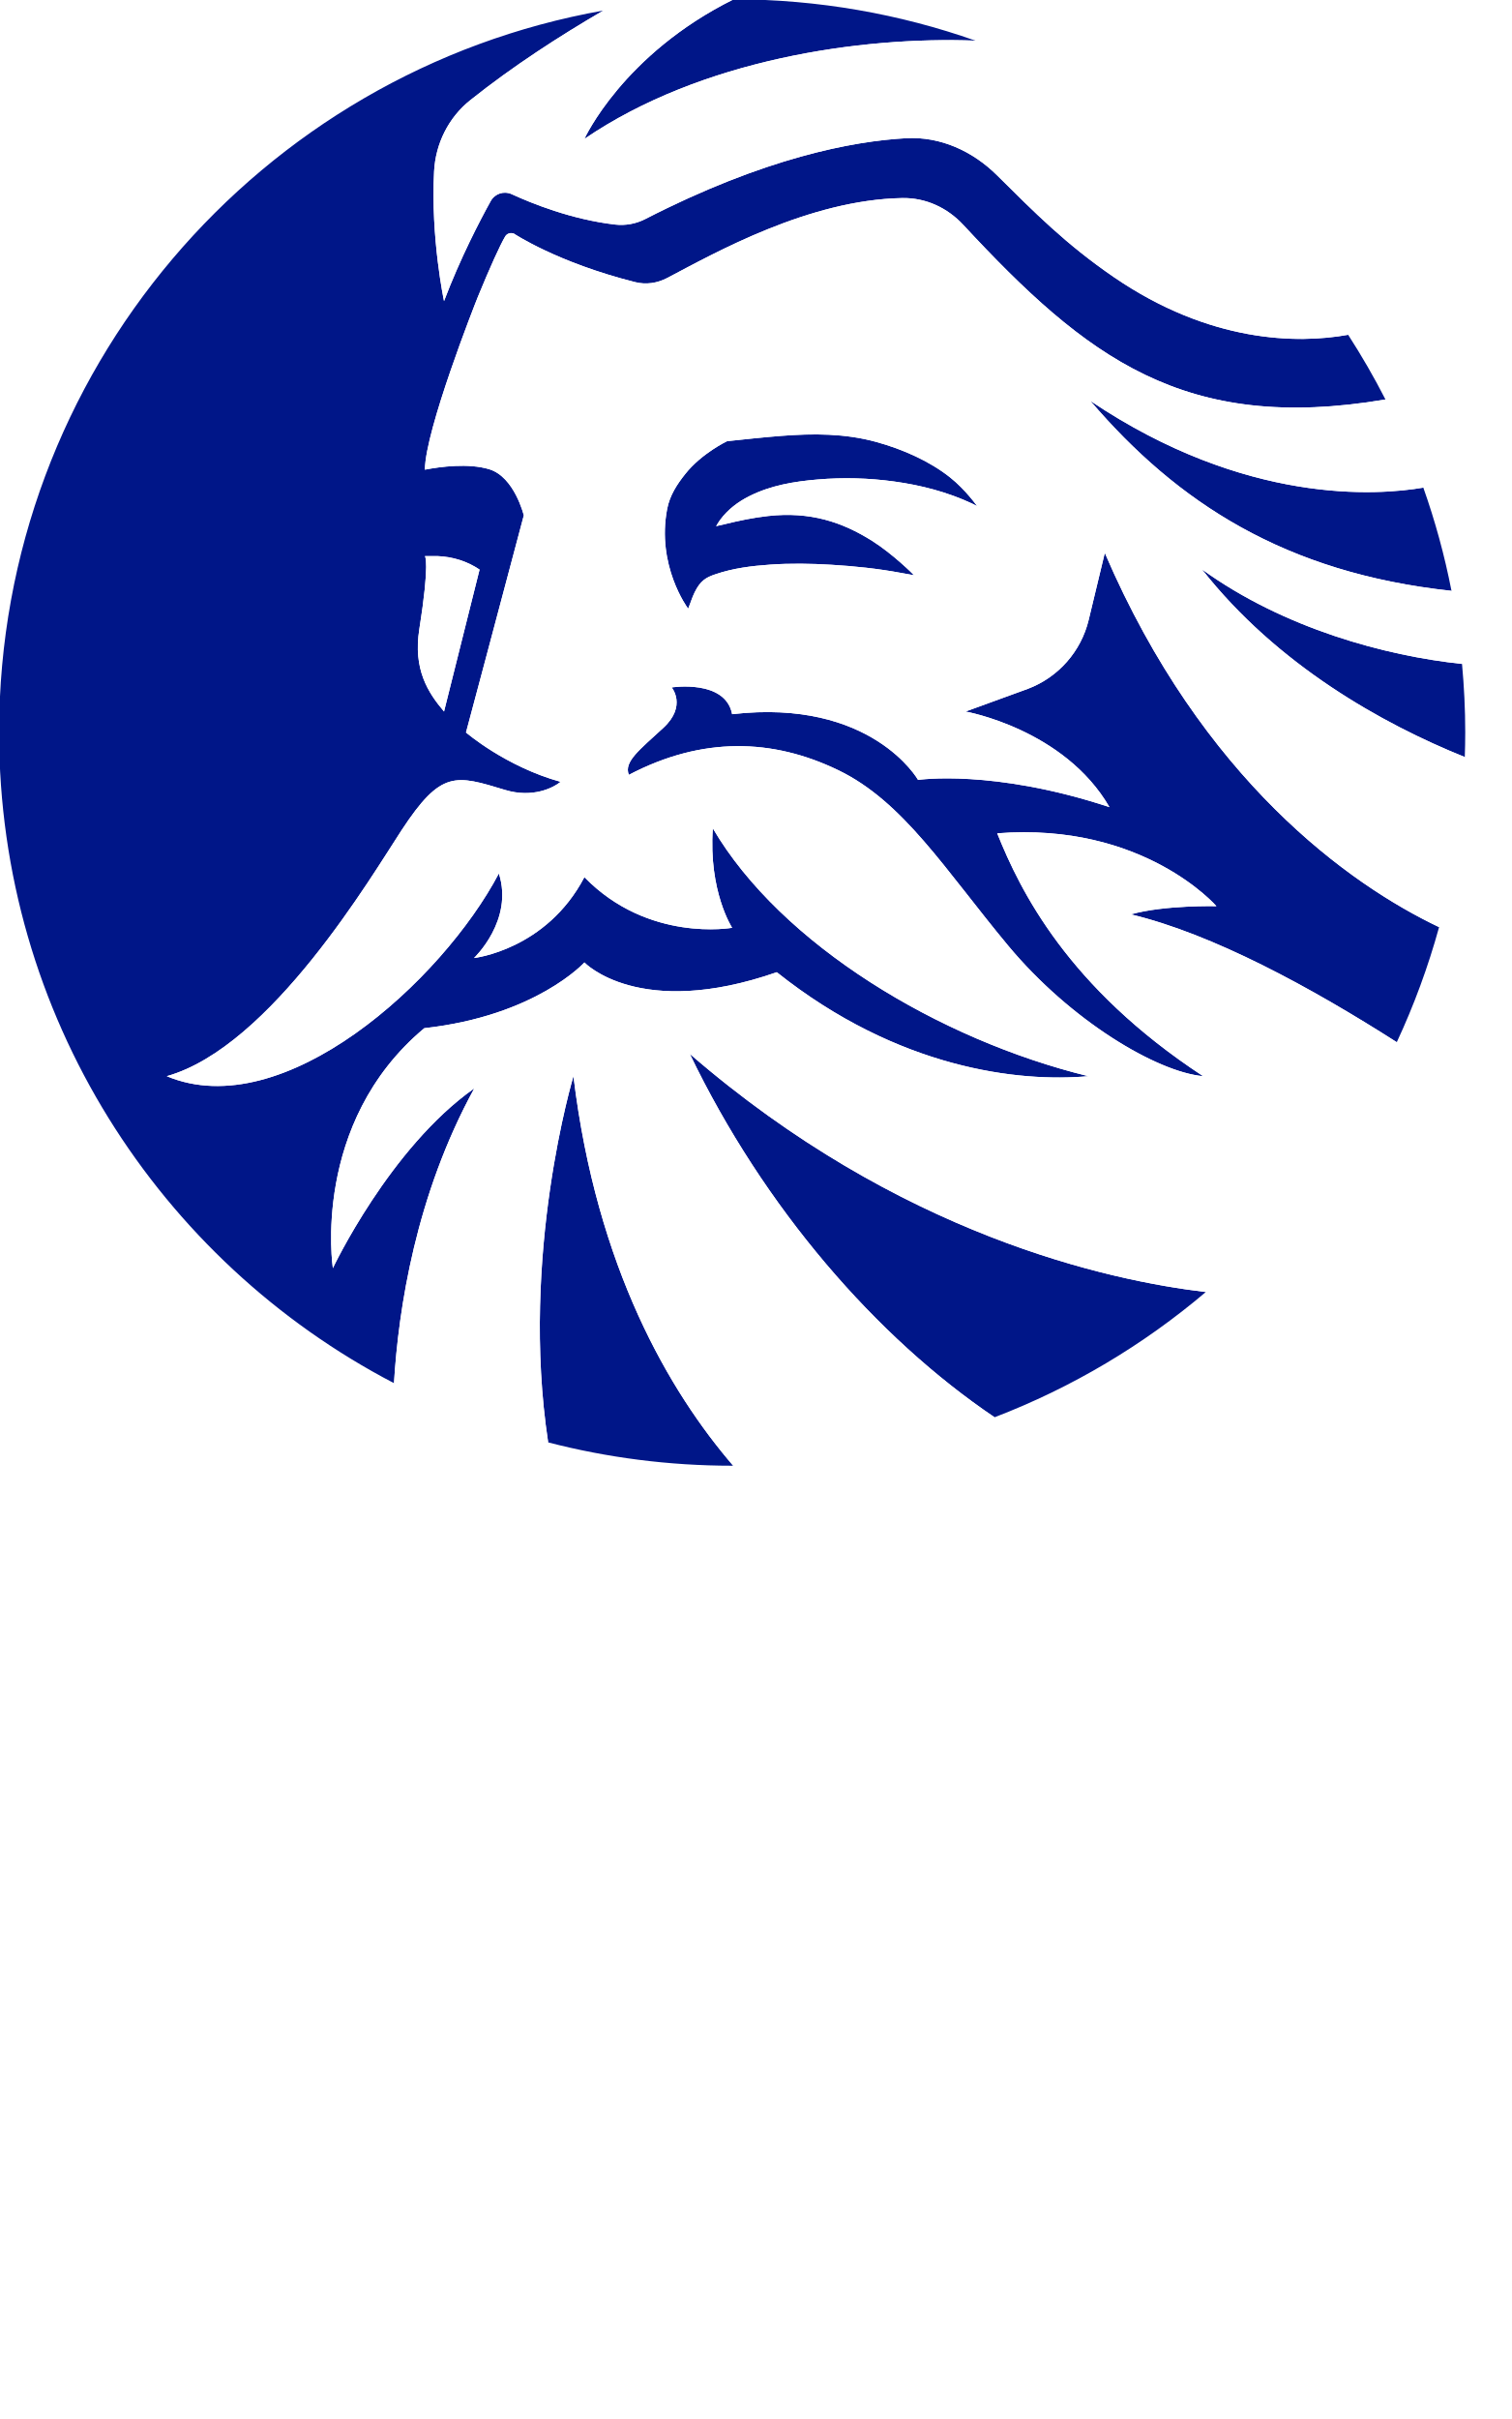
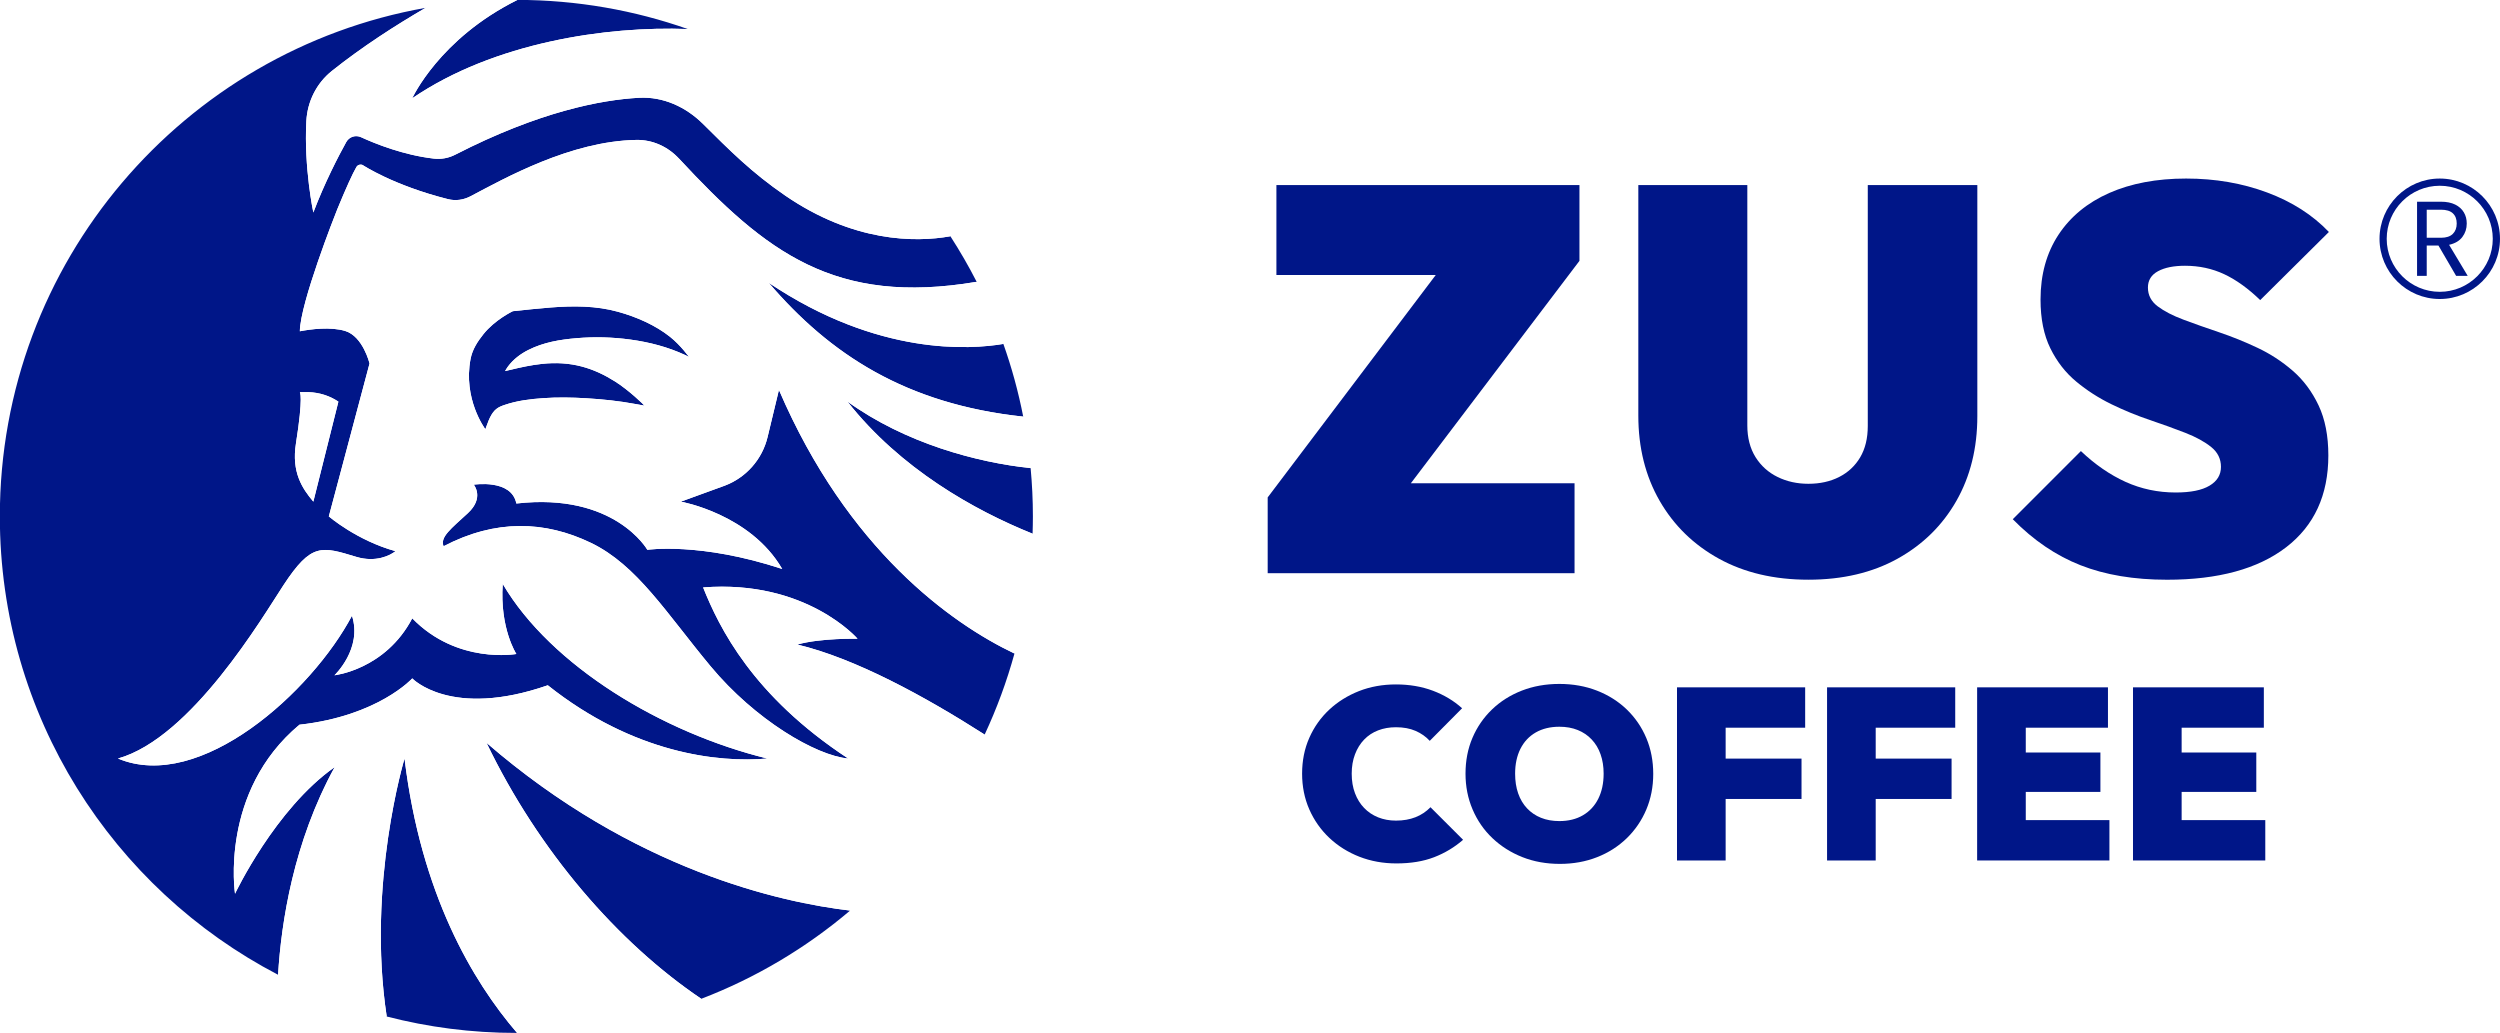
- <svg xmlns="http://www.w3.org/2000/svg" width="298.61pt" height="477.92pt" viewBox="148.335 148.815 298.605 477.920" version="1.2">
+ <svg xmlns="http://www.w3.org/2000/svg" width="701.15pt" height="289.70pt" viewBox="148.200 148.700 701.153 289.700" version="1.2">
  <g id="surface1">
-     <path style=" stroke:none;fill-rule:nonzero;fill:rgb(100%,100%,100%);fill-opacity:1;" d="M 178.996 497.32 L 213.816 497.32 L 177.09 545.918 L 177.09 562.477 L 244.152 562.477 L 244.152 542.82 L 208.383 542.82 L 245.223 494.223 L 245.223 477.664 L 178.996 477.664 Z M 178.996 497.32 " />
-     <path style=" stroke:none;fill-rule:nonzero;fill:rgb(100%,100%,100%);fill-opacity:1;" d="M 308.234 530.312 C 308.234 533.012 307.676 535.293 306.57 537.168 C 305.457 539.031 303.93 540.461 301.98 541.453 C 300.031 542.445 297.789 542.941 295.25 542.941 C 292.789 542.941 290.547 542.445 288.523 541.453 C 286.496 540.461 284.887 539.008 283.695 537.105 C 282.512 535.195 281.91 532.895 281.91 530.195 L 281.91 477.664 L 258.09 477.664 L 258.09 528.051 C 258.09 535.039 259.637 541.238 262.73 546.633 C 265.836 552.035 270.16 556.258 275.719 559.32 C 281.273 562.371 287.789 563.902 295.25 563.902 C 302.715 563.902 309.211 562.371 314.727 559.32 C 320.246 556.258 324.531 552.055 327.59 546.691 C 330.645 541.332 332.176 535.156 332.176 528.168 L 332.176 477.664 L 308.234 477.664 Z M 308.234 530.312 " />
-     <path style=" stroke:none;fill-rule:nonzero;fill:rgb(100%,100%,100%);fill-opacity:1;" d="M 371.664 496.484 C 373.129 495.691 375.098 495.293 377.559 495.293 C 380.656 495.293 383.512 495.91 386.137 497.141 C 388.75 498.371 391.375 500.258 393.996 502.797 L 409.004 487.91 C 405.43 484.172 400.926 481.293 395.484 479.273 C 390.043 477.246 384.148 476.234 377.801 476.234 C 371.363 476.234 365.762 477.293 361 479.391 C 356.234 481.496 352.543 484.535 349.918 488.504 C 347.305 492.477 345.988 497.203 345.988 502.676 C 345.988 506.891 346.707 510.441 348.137 513.34 C 349.562 516.242 351.449 518.664 353.789 520.605 C 356.133 522.555 358.695 524.195 361.473 525.551 C 364.258 526.902 367.055 528.051 369.875 529 C 372.691 529.953 375.273 530.891 377.617 531.801 C 379.961 532.715 381.848 533.75 383.273 534.898 C 384.711 536.051 385.418 537.504 385.418 539.246 C 385.418 540.996 384.586 542.367 382.918 543.355 C 381.25 544.352 378.789 544.844 375.535 544.844 C 371.641 544.844 367.988 544.07 364.574 542.527 C 361.156 540.973 357.902 538.73 354.809 535.793 L 339.922 550.684 C 344.441 555.289 349.387 558.648 354.746 560.746 C 360.105 562.852 366.402 563.91 373.629 563.91 C 384.828 563.91 393.5 561.543 399.656 556.816 C 405.809 552.094 408.887 545.406 408.887 536.746 C 408.887 532.461 408.172 528.809 406.742 525.789 C 405.312 522.77 403.426 520.25 401.086 518.223 C 398.742 516.195 396.18 514.531 393.402 513.223 C 390.621 511.906 387.82 510.777 385 509.824 C 382.184 508.875 379.598 507.961 377.258 507.086 C 374.914 506.211 373.027 505.238 371.602 504.168 C 370.176 503.094 369.457 501.723 369.457 500.059 C 369.457 498.473 370.188 497.281 371.664 496.484 " />
-     <path style=" stroke:none;fill-rule:nonzero;fill:rgb(100%,100%,100%);fill-opacity:1;" d="M 209.402 615.805 C 208.141 616.301 206.719 616.551 205.125 616.551 C 203.703 616.551 202.402 616.309 201.215 615.832 C 200.027 615.352 199.012 614.668 198.164 613.781 C 197.312 612.898 196.645 611.828 196.172 610.57 C 195.691 609.312 195.453 607.887 195.453 606.293 C 195.453 604.734 195.691 603.324 196.172 602.066 C 196.645 600.809 197.312 599.734 198.164 598.848 C 199.012 597.965 200.027 597.289 201.215 596.832 C 202.402 596.371 203.703 596.145 205.125 596.145 C 206.75 596.145 208.18 596.406 209.402 596.938 C 210.625 597.469 211.66 598.195 212.508 599.117 L 219.578 591.996 C 217.77 590.363 215.641 589.09 213.203 588.168 C 210.758 587.25 208.062 586.789 205.125 586.789 C 202.219 586.789 199.523 587.273 197.043 588.246 C 194.566 589.223 192.395 590.582 190.535 592.312 C 188.676 594.051 187.223 596.105 186.176 598.48 C 185.129 600.855 184.613 603.453 184.613 606.293 C 184.613 609.09 185.129 611.684 186.176 614.078 C 187.223 616.465 188.684 618.547 190.559 620.32 C 192.441 622.09 194.629 623.465 197.125 624.441 C 199.621 625.414 202.324 625.906 205.23 625.906 C 208.383 625.906 211.125 625.449 213.465 624.547 C 215.805 623.645 217.914 622.375 219.793 620.746 L 212.668 613.625 C 211.746 614.578 210.66 615.309 209.402 615.805 " />
-     <path style=" stroke:none;fill-rule:nonzero;fill:rgb(100%,100%,100%);fill-opacity:1;" d="M 249.34 611.766 C 248.559 613.324 247.445 614.527 245.992 615.379 C 244.539 616.23 242.816 616.652 240.836 616.652 C 239.344 616.652 238.008 616.414 236.82 615.934 C 235.637 615.461 234.617 614.766 233.766 613.863 C 232.918 612.961 232.273 611.871 231.828 610.594 C 231.383 609.32 231.164 607.883 231.164 606.289 C 231.164 604.203 231.555 602.387 232.332 600.844 C 233.113 599.301 234.227 598.117 235.68 597.281 C 237.133 596.453 238.855 596.035 240.836 596.035 C 242.324 596.035 243.66 596.273 244.852 596.754 C 246.031 597.23 247.055 597.922 247.902 598.824 C 248.754 599.727 249.398 600.805 249.84 602.066 C 250.285 603.324 250.508 604.73 250.508 606.289 C 250.508 608.383 250.117 610.207 249.34 611.766 M 255.559 592.258 C 253.715 590.488 251.543 589.117 249.047 588.145 C 246.547 587.172 243.809 586.68 240.836 586.68 C 237.855 586.68 235.121 587.172 232.621 588.145 C 230.129 589.117 227.957 590.488 226.113 592.258 C 224.27 594.035 222.844 596.105 221.836 598.477 C 220.824 600.852 220.324 603.457 220.324 606.289 C 220.324 609.09 220.836 611.691 221.867 614.102 C 222.891 616.512 224.332 618.602 226.191 620.371 C 228.059 622.145 230.234 623.531 232.73 624.52 C 235.227 625.512 237.965 626.008 240.941 626.008 C 243.883 626.008 246.594 625.516 249.07 624.543 C 251.555 623.574 253.715 622.188 255.559 620.402 C 257.395 618.613 258.828 616.52 259.836 614.129 C 260.844 611.734 261.348 609.141 261.348 606.348 C 261.348 603.508 260.844 600.895 259.836 598.508 C 258.828 596.113 257.395 594.035 255.559 592.258 " />
-     <path style=" stroke:none;fill-rule:nonzero;fill:rgb(100%,100%,100%);fill-opacity:1;" d="M 266.543 587.426 L 266.543 625.266 L 277.172 625.266 L 277.172 611.82 L 293.754 611.82 L 293.754 603 L 277.172 603 L 277.172 596.246 L 294.551 596.246 L 294.551 587.426 Z M 266.543 587.426 " />
-     <path style=" stroke:none;fill-rule:nonzero;fill:rgb(100%,100%,100%);fill-opacity:1;" d="M 299.336 587.426 L 299.336 625.266 L 309.965 625.266 L 309.965 611.82 L 326.547 611.82 L 326.547 603 L 309.965 603 L 309.965 596.246 L 327.344 596.246 L 327.344 587.426 Z M 299.336 587.426 " />
-     <path style=" stroke:none;fill-rule:nonzero;fill:rgb(100%,100%,100%);fill-opacity:1;" d="M 342.762 610.277 L 359.074 610.277 L 359.074 601.668 L 342.762 601.668 L 342.762 596.246 L 360.723 596.246 L 360.723 587.426 L 332.133 587.426 L 332.133 625.262 L 361.043 625.262 L 361.043 616.441 L 342.762 616.441 Z M 342.762 610.277 " />
-     <path style=" stroke:none;fill-rule:nonzero;fill:rgb(100%,100%,100%);fill-opacity:1;" d="M 376.824 616.441 L 376.824 610.277 L 393.141 610.277 L 393.141 601.668 L 376.824 601.668 L 376.824 596.246 L 394.789 596.246 L 394.789 587.426 L 366.195 587.426 L 366.195 625.262 L 395.105 625.262 L 395.105 616.441 Z M 376.824 616.441 " />
-     <path style=" stroke:none;fill-rule:nonzero;fill:rgb(100%,100%,100%);fill-opacity:1;" d="M 433.234 477.809 C 426.844 477.809 421.641 483.008 421.641 489.402 C 421.641 495.789 426.844 500.988 433.234 500.988 C 439.621 500.988 444.82 495.789 444.82 489.402 C 444.82 483.008 439.621 477.809 433.234 477.809 M 433.234 502.559 C 425.973 502.559 420.07 496.656 420.07 489.402 C 420.07 482.141 425.973 476.234 433.234 476.234 C 440.488 476.234 446.398 482.141 446.398 489.402 C 446.398 496.656 440.488 502.559 433.234 502.559 " />
-     <path style=" stroke:none;fill-rule:nonzero;fill:rgb(100%,100%,100%);fill-opacity:1;" d="M 430.387 489.176 L 433.508 489.176 C 434.652 489.176 435.512 488.895 436.086 488.332 C 436.656 487.762 436.941 487.004 436.941 486.066 C 436.941 485.102 436.664 484.359 436.094 483.832 C 435.527 483.305 434.664 483.043 433.508 483.043 L 430.387 483.043 Z M 436.809 497.5 L 432.949 490.875 L 430.387 490.875 L 430.387 497.5 L 428.273 497.5 L 428.273 481.297 L 433.508 481.297 C 434.727 481.297 435.762 481.504 436.609 481.922 C 437.453 482.344 438.082 482.906 438.5 483.625 C 438.926 484.332 439.133 485.152 439.133 486.066 C 439.133 487.18 438.809 488.164 438.168 489.016 C 437.52 489.867 436.559 490.43 435.273 490.715 L 439.34 497.5 Z M 436.809 497.5 " />
    <path style=" stroke:none;fill-rule:nonzero;fill:rgb(0%,8.6%,53.299%);fill-opacity:1;" d="M 363.809 228.023 C 380.996 248.094 402.25 262.008 435.172 265.551 C 433.809 258.559 431.938 251.746 429.602 245.156 C 420.574 246.703 394.52 248.641 363.809 228.023 M 296.379 246.852 C 300.637 244.703 305.234 243.945 309.926 243.547 C 314.965 243.117 319.996 243.25 325.008 243.938 C 330.348 244.672 335.516 246.008 340.414 248.289 C 340.648 248.402 341.191 248.695 341.422 248.801 C 341.422 248.801 339.152 245.578 336.09 243.145 C 332.07 239.945 326.762 237.582 321.496 236.137 C 315.324 234.43 309 234.441 302.676 234.938 C 299.391 235.191 295.305 235.629 292.023 235.973 C 292.023 235.973 287 238.363 283.75 242.453 C 282.129 244.496 280.688 246.703 280.18 249.332 C 278.02 260.5 284.168 268.875 284.324 269.07 C 284.789 267.957 285.098 266.875 285.594 265.863 C 286.738 263.531 287.852 262.902 289.684 262.277 C 293.215 261.074 296.863 260.625 300.555 260.367 C 304.562 260.09 308.57 260.156 312.582 260.395 C 317.227 260.672 321.848 261.152 326.422 262.008 C 327.219 262.16 328.02 262.293 328.949 262.461 C 328.785 262.238 324.652 258.18 320.676 255.672 C 314.742 251.938 308.434 249.848 300.137 250.762 C 297.195 251.09 294.324 251.691 291.461 252.398 C 291.027 252.504 290.523 252.598 289.852 252.762 C 290.207 252.199 290.414 251.836 290.664 251.504 C 292.156 249.492 294.156 247.965 296.379 246.852 M 344.875 428.824 C 360.223 422.945 374.309 414.523 386.625 404.078 C 367.383 401.812 325.965 392.805 284.652 357.035 C 299.305 387.484 321.574 413.109 344.875 428.824 M 341.094 156.844 C 326.145 151.582 310.07 148.703 293.332 148.672 C 271.387 159.559 263.82 176.258 263.82 176.258 C 286.789 160.598 318.301 155.977 341.094 156.844 M 256.66 433.789 C 268.281 436.793 280.465 438.395 293.02 438.395 L 293.023 438.395 C 293.086 438.395 293.152 438.391 293.215 438.391 C 280.711 423.84 266.254 399.414 261.66 361.434 C 261.66 361.434 251.016 396.668 256.66 433.789 M 231.199 273.113 C 233.328 259.645 232.297 258.68 232.297 258.68 L 234.734 258.68 C 237.848 258.793 240.707 259.73 243.102 261.348 L 236.082 289.387 C 232.918 285.668 229.938 281.059 231.199 273.113 M 214.109 399.363 C 214.109 399.363 209.715 370.719 232.18 351.949 C 254.285 349.496 263.82 338.961 263.82 338.961 C 263.82 338.961 274.633 350.367 301.836 340.898 C 325.871 360.02 349.73 362.676 363.418 361.434 C 333.938 354.227 302.707 335.457 289.199 312.473 C 288.32 324.93 293.02 332.121 293.02 332.121 C 293.02 332.121 276.457 335.109 263.82 322.121 C 256.277 336.512 242 338.086 242 338.086 C 242 338.086 249.895 330.648 246.91 321.383 C 235.688 342.652 204.363 371.094 181.289 361.434 C 201.91 355.633 221.844 321.742 227.699 312.824 C 235.543 300.875 238.352 301.922 248.164 304.883 C 253.586 306.516 257.652 304.484 259.121 303.281 C 248.254 300.277 240.418 293.531 240.418 293.531 C 240.418 293.531 246.965 269.062 251.84 250.641 C 251.84 250.641 250.008 243.039 245.012 241.523 C 240.875 240.273 235.336 241.023 232.297 241.609 C 232.395 233.68 242.105 209.105 242.785 207.41 C 245.141 201.684 247.105 197.324 248.156 195.539 C 248.508 194.938 249.242 194.715 249.891 194.969 C 249.891 194.969 258.426 200.672 273.832 204.547 C 276.02 205.098 278.227 204.77 280.227 203.719 C 289.668 198.746 308.199 188.281 326.625 187.949 C 331.25 187.859 335.539 189.852 338.691 193.242 C 363.012 219.441 382.27 234.469 422.121 227.742 C 419.879 223.352 417.41 219.09 414.75 214.965 C 404.789 216.77 387.434 216.574 368.43 203.555 C 358.957 197.062 352.766 190.789 345.406 183.484 C 340.578 178.688 334.195 175.75 327.41 176.121 C 316.801 176.707 299.422 179.988 275.848 192.09 C 274.016 193.031 271.934 193.422 269.883 193.184 C 261.289 192.184 253.414 189 249.473 187.188 C 247.93 186.469 246.121 187.059 245.297 188.551 C 243.195 192.348 239.316 199.785 236.082 208.301 C 236.082 208.301 233.414 195.805 234.117 182.648 C 234.41 177.164 236.973 172.023 241.27 168.598 C 249.699 161.879 258.984 155.887 267.566 150.898 C 199.699 162.926 148.156 222.203 148.156 293.523 L 148.156 293.531 C 148.156 349.43 179.82 397.922 226.188 422.082 C 227.078 407.402 230.5 384.926 242.066 363.832 C 225.344 375.586 214.109 399.363 214.109 399.363 M 437.25 279.984 C 422.148 278.398 402.055 272.996 385.867 261.309 C 400.684 280.172 421.492 291.828 437.797 298.387 C 437.852 296.77 437.887 295.156 437.887 293.531 L 437.887 293.523 C 437.887 288.957 437.664 284.441 437.25 279.984 M 366.664 258.055 L 363.477 271.273 C 361.969 277.535 357.465 282.641 351.441 284.91 L 339.141 289.387 C 339.141 289.387 358.625 292.836 367.578 308.273 C 344.531 300.668 329.758 302.906 329.758 302.906 C 329.758 302.906 320.598 286.742 293.02 289.918 C 291.684 282.961 281.066 284.633 281.066 284.633 C 281.066 284.633 284.121 288.273 279.422 292.617 C 274.723 296.965 271.551 299.316 272.605 301.898 C 287.172 294.266 301.039 294.734 313.957 300.957 C 326.875 307.184 335.133 320.707 347.527 335.609 C 359.922 350.504 376.949 360.598 386.09 361.434 C 359.297 343.871 349.91 324.719 345.398 313.445 C 374.32 311.191 388.719 327.848 388.719 327.848 C 388.719 327.848 378.453 327.598 371.812 329.473 C 387.988 333.324 407.41 343.895 424.355 354.723 C 427.746 347.453 430.551 339.855 432.719 331.988 C 414.988 323.555 385.914 302.852 366.664 258.055 " />
    <path style=" stroke:none;fill-rule:nonzero;fill:rgb(100%,100%,100%);fill-opacity:1;" d="M 245.301 188.559 C 246.125 187.055 247.918 186.477 249.473 187.184 C 253.414 188.992 261.281 192.195 269.891 193.18 C 271.93 193.418 274.012 193.035 275.855 192.094 C 299.43 179.996 316.797 176.699 327.414 176.121 C 334.195 175.746 340.582 178.688 345.395 183.484 C 352.766 190.785 358.953 197.055 368.434 203.555 C 387.422 216.578 404.773 216.766 414.727 214.957 C 409.152 206.332 402.691 198.336 395.453 191.098 C 380.277 175.926 361.766 164.113 341.102 156.844 L 341.086 156.844 C 318.285 155.984 286.797 160.59 263.816 176.266 C 263.816 176.266 271.379 159.555 293.336 148.668 L 293.016 148.668 C 284.34 148.668 275.82 149.426 267.57 150.895 C 258.988 155.891 249.695 161.883 241.277 168.602 C 236.984 172.027 234.41 177.168 234.121 182.645 C 233.41 195.812 236.074 208.301 236.074 208.301 C 239.305 199.789 243.203 192.34 245.301 188.559 " />
    <path style=" stroke:none;fill-rule:nonzero;fill:rgb(100%,100%,100%);fill-opacity:1;" d="M 340.422 248.293 C 335.508 246.016 330.352 244.672 325.008 243.941 C 319.996 243.254 314.973 243.117 309.93 243.543 C 305.23 243.941 300.641 244.707 296.375 246.855 C 294.16 247.969 292.156 249.488 290.656 251.504 C 290.414 251.828 290.199 252.199 289.844 252.77 C 290.523 252.605 291.023 252.508 291.465 252.395 C 294.32 251.699 297.199 251.086 300.141 250.762 C 308.43 249.844 314.746 251.945 320.676 255.676 C 324.652 258.18 328.789 262.234 328.949 262.461 C 328.023 262.301 327.219 262.156 326.426 262.012 C 321.84 261.152 317.219 260.668 312.578 260.391 C 308.574 260.152 304.566 260.086 300.559 260.363 C 296.859 260.621 293.207 261.07 289.684 262.285 C 287.848 262.898 286.742 263.527 285.598 265.852 C 285.094 266.871 284.789 267.953 284.32 269.07 C 284.16 268.875 278.02 260.508 280.184 249.328 C 280.688 246.711 282.121 244.492 283.758 242.457 C 287.004 238.352 292.027 235.98 292.027 235.98 C 295.309 235.625 299.383 235.188 302.676 234.93 C 309.012 234.441 315.332 234.426 321.5 236.125 C 326.766 237.578 332.066 239.941 336.09 243.137 C 339.16 245.578 341.422 248.809 341.422 248.809 C 341.195 248.699 340.648 248.402 340.422 248.293 M 363.477 271.281 L 366.656 258.051 C 385.918 302.852 414.988 323.551 432.711 331.984 C 435.668 321.227 437.41 309.98 437.785 298.375 C 421.48 291.816 400.688 280.168 385.871 261.316 C 402.059 272.996 422.141 278.395 437.25 279.992 C 436.797 275.098 436.102 270.281 435.168 265.547 C 402.254 262.012 380.988 248.098 363.801 228.012 C 394.496 248.633 420.543 246.711 429.594 245.156 C 427.477 239.164 424.973 233.348 422.109 227.738 C 382.27 234.477 363.008 219.43 338.695 193.246 C 335.543 189.848 331.262 187.859 326.621 187.945 C 308.203 188.285 289.672 198.734 280.219 203.715 C 278.23 204.766 276.02 205.105 273.836 204.555 C 258.426 200.68 249.887 194.973 249.887 194.973 C 249.242 194.715 248.52 194.938 248.164 195.539 C 247.109 197.332 245.141 201.676 242.785 207.418 C 242.445 208.25 239.844 214.828 237.32 222.184 C 234.801 229.516 232.344 237.645 232.293 241.605 C 235.332 241.02 240.875 240.277 245.012 241.52 C 250.004 243.039 251.848 250.637 251.848 250.637 C 246.965 269.07 240.422 293.531 240.422 293.531 C 240.422 293.531 248.258 300.285 259.113 303.277 C 257.645 304.484 253.59 306.523 248.164 304.891 C 238.355 301.918 235.547 300.883 227.703 312.824 C 221.844 321.738 201.902 355.641 181.289 361.441 C 204.359 371.102 235.691 342.648 246.922 321.391 C 249.887 330.645 242.004 338.094 242.004 338.094 C 242.004 338.094 256.273 336.512 263.82 322.113 C 276.453 335.105 293.012 332.113 293.012 332.113 C 293.012 332.113 288.332 324.926 289.199 312.469 C 302.707 335.461 333.938 354.234 363.41 361.441 C 349.727 362.672 325.863 360.02 301.84 340.891 C 274.629 350.371 263.82 338.969 263.82 338.969 C 263.82 338.969 254.289 349.504 232.18 351.957 C 209.707 370.734 214.117 399.363 214.117 399.363 C 214.117 399.363 225.352 375.594 242.07 363.836 C 230.5 384.914 227.074 407.41 226.191 422.078 C 235.77 427.09 245.98 431.031 256.66 433.793 C 251.008 396.664 261.652 361.441 261.652 361.441 C 266.258 399.41 280.703 423.844 293.223 438.398 C 311.418 438.379 328.832 434.988 344.879 428.832 C 321.582 413.113 299.301 387.488 284.645 357.031 C 325.961 392.801 367.387 401.82 386.629 404.082 C 402.516 390.625 415.457 373.801 424.359 354.719 C 407.41 343.895 387.988 333.328 371.812 329.461 C 378.457 327.594 388.711 327.848 388.711 327.848 C 388.711 327.848 374.32 311.195 345.398 313.457 C 349.902 324.715 359.289 343.879 386.094 361.441 C 376.953 360.602 359.918 350.504 347.531 335.605 C 335.137 320.711 326.879 307.184 313.957 300.965 C 301.031 294.73 287.184 294.262 272.605 301.902 C 271.559 299.316 274.723 296.957 279.426 292.613 C 284.125 288.266 281.074 284.629 281.074 284.629 C 281.074 284.629 291.688 282.965 293.012 289.914 C 320.598 286.746 329.758 302.902 329.758 302.902 C 329.758 302.902 344.523 300.676 367.582 308.281 C 358.629 292.836 339.145 289.395 339.145 289.395 L 351.441 284.918 C 357.465 282.641 361.973 277.535 363.477 271.281 " />
    <path style=" stroke:none;fill-rule:nonzero;fill:rgb(100%,100%,100%);fill-opacity:1;" d="M 243.105 261.348 C 240.715 259.73 237.855 258.797 234.734 258.68 L 232.297 258.68 C 232.297 258.68 233.328 259.648 231.195 273.105 C 229.938 281.059 232.91 285.66 236.078 289.391 Z M 243.105 261.348 " />
+     <g transform="translate(276.4686 -412.3972) scale(1.283344)">
+       <path style=" stroke:none;fill-rule:nonzero;fill:rgb(0%,8.6%,53.299%);fill-opacity:1;" d="M 178.996 497.32 L 213.816 497.32 L 177.09 545.918 L 177.09 562.477 L 244.152 562.477 L 244.152 542.82 L 208.383 542.82 L 245.223 494.223 L 245.223 477.664 L 178.996 477.664 Z M 178.996 497.32 " />
+       <path style=" stroke:none;fill-rule:nonzero;fill:rgb(0%,8.6%,53.299%);fill-opacity:1;" d="M 308.234 530.312 C 308.234 533.012 307.676 535.293 306.57 537.168 C 305.457 539.031 303.93 540.461 301.98 541.453 C 300.031 542.445 297.789 542.941 295.25 542.941 C 292.789 542.941 290.547 542.445 288.523 541.453 C 286.496 540.461 284.887 539.008 283.695 537.105 C 282.512 535.195 281.91 532.895 281.91 530.195 L 281.91 477.664 L 258.09 477.664 L 258.09 528.051 C 258.09 535.039 259.637 541.238 262.73 546.633 C 265.836 552.035 270.16 556.258 275.719 559.32 C 281.273 562.371 287.789 563.902 295.25 563.902 C 302.715 563.902 309.211 562.371 314.727 559.32 C 320.246 556.258 324.531 552.055 327.59 546.691 C 330.645 541.332 332.176 535.156 332.176 528.168 L 332.176 477.664 L 308.234 477.664 Z M 308.234 530.312 " />
+       <path style=" stroke:none;fill-rule:nonzero;fill:rgb(0%,8.6%,53.299%);fill-opacity:1;" d="M 371.664 496.484 C 373.129 495.691 375.098 495.293 377.559 495.293 C 380.656 495.293 383.512 495.91 386.137 497.141 C 388.75 498.371 391.375 500.258 393.996 502.797 L 409.004 487.91 C 405.43 484.172 400.926 481.293 395.484 479.273 C 390.043 477.246 384.148 476.234 377.801 476.234 C 371.363 476.234 365.762 477.293 361 479.391 C 356.234 481.496 352.543 484.535 349.918 488.504 C 347.305 492.477 345.988 497.203 345.988 502.676 C 345.988 506.891 346.707 510.441 348.137 513.34 C 349.562 516.242 351.449 518.664 353.789 520.605 C 356.133 522.555 358.695 524.195 361.473 525.551 C 364.258 526.902 367.055 528.051 369.875 529 C 372.691 529.953 375.273 530.891 377.617 531.801 C 379.961 532.715 381.848 533.75 383.273 534.898 C 384.711 536.051 385.418 537.504 385.418 539.246 C 385.418 540.996 384.586 542.367 382.918 543.355 C 381.25 544.352 378.789 544.844 375.535 544.844 C 371.641 544.844 367.988 544.07 364.574 542.527 C 361.156 540.973 357.902 538.73 354.809 535.793 L 339.922 550.684 C 344.441 555.289 349.387 558.648 354.746 560.746 C 360.105 562.852 366.402 563.91 373.629 563.91 C 384.828 563.91 393.5 561.543 399.656 556.816 C 405.809 552.094 408.887 545.406 408.887 536.746 C 408.887 532.461 408.172 528.809 406.742 525.789 C 405.312 522.77 403.426 520.25 401.086 518.223 C 398.742 516.195 396.18 514.531 393.402 513.223 C 390.621 511.906 387.82 510.777 385 509.824 C 382.184 508.875 379.598 507.961 377.258 507.086 C 374.914 506.211 373.027 505.238 371.602 504.168 C 370.176 503.094 369.457 501.723 369.457 500.059 C 369.457 498.473 370.188 497.281 371.664 496.484 " />
+       <path style=" stroke:none;fill-rule:nonzero;fill:rgb(0%,8.6%,53.299%);fill-opacity:1;" d="M 209.402 615.805 C 208.141 616.301 206.719 616.551 205.125 616.551 C 203.703 616.551 202.402 616.309 201.215 615.832 C 200.027 615.352 199.012 614.668 198.164 613.781 C 197.312 612.898 196.645 611.828 196.172 610.57 C 195.691 609.312 195.453 607.887 195.453 606.293 C 195.453 604.734 195.691 603.324 196.172 602.066 C 196.645 600.809 197.312 599.734 198.164 598.848 C 199.012 597.965 200.027 597.289 201.215 596.832 C 202.402 596.371 203.703 596.145 205.125 596.145 C 206.75 596.145 208.18 596.406 209.402 596.938 C 210.625 597.469 211.66 598.195 212.508 599.117 L 219.578 591.996 C 217.77 590.363 215.641 589.09 213.203 588.168 C 210.758 587.25 208.062 586.789 205.125 586.789 C 202.219 586.789 199.523 587.273 197.043 588.246 C 194.566 589.223 192.395 590.582 190.535 592.312 C 188.676 594.051 187.223 596.105 186.176 598.48 C 185.129 600.855 184.613 603.453 184.613 606.293 C 184.613 609.09 185.129 611.684 186.176 614.078 C 187.223 616.465 188.684 618.547 190.559 620.32 C 192.441 622.09 194.629 623.465 197.125 624.441 C 199.621 625.414 202.324 625.906 205.23 625.906 C 208.383 625.906 211.125 625.449 213.465 624.547 C 215.805 623.645 217.914 622.375 219.793 620.746 L 212.668 613.625 C 211.746 614.578 210.66 615.309 209.402 615.805 " />
+       <path style=" stroke:none;fill-rule:nonzero;fill:rgb(0%,8.6%,53.299%);fill-opacity:1;" d="M 249.34 611.766 C 248.559 613.324 247.445 614.527 245.992 615.379 C 244.539 616.23 242.816 616.652 240.836 616.652 C 239.344 616.652 238.008 616.414 236.82 615.934 C 235.637 615.461 234.617 614.766 233.766 613.863 C 232.918 612.961 232.273 611.871 231.828 610.594 C 231.383 609.32 231.164 607.883 231.164 606.289 C 231.164 604.203 231.555 602.387 232.332 600.844 C 233.113 599.301 234.227 598.117 235.68 597.281 C 237.133 596.453 238.855 596.035 240.836 596.035 C 242.324 596.035 243.66 596.273 244.852 596.754 C 246.031 597.23 247.055 597.922 247.902 598.824 C 248.754 599.727 249.398 600.805 249.84 602.066 C 250.285 603.324 250.508 604.73 250.508 606.289 C 250.508 608.383 250.117 610.207 249.34 611.766 M 255.559 592.258 C 253.715 590.488 251.543 589.117 249.047 588.145 C 246.547 587.172 243.809 586.68 240.836 586.68 C 237.855 586.68 235.121 587.172 232.621 588.145 C 230.129 589.117 227.957 590.488 226.113 592.258 C 224.27 594.035 222.844 596.105 221.836 598.477 C 220.824 600.852 220.324 603.457 220.324 606.289 C 220.324 609.09 220.836 611.691 221.867 614.102 C 222.891 616.512 224.332 618.602 226.191 620.371 C 228.059 622.145 230.234 623.531 232.73 624.52 C 235.227 625.512 237.965 626.008 240.941 626.008 C 243.883 626.008 246.594 625.516 249.07 624.543 C 251.555 623.574 253.715 622.188 255.559 620.402 C 257.395 618.613 258.828 616.52 259.836 614.129 C 260.844 611.734 261.348 609.141 261.348 606.348 C 261.348 603.508 260.844 600.895 259.836 598.508 C 258.828 596.113 257.395 594.035 255.559 592.258 " />
+       <path style=" stroke:none;fill-rule:nonzero;fill:rgb(0%,8.6%,53.299%);fill-opacity:1;" d="M 266.543 587.426 L 266.543 625.266 L 277.172 625.266 L 277.172 611.82 L 293.754 611.82 L 293.754 603 L 277.172 603 L 277.172 596.246 L 294.551 596.246 L 294.551 587.426 Z M 266.543 587.426 " />
+       <path style=" stroke:none;fill-rule:nonzero;fill:rgb(0%,8.6%,53.299%);fill-opacity:1;" d="M 299.336 587.426 L 299.336 625.266 L 309.965 625.266 L 309.965 611.82 L 326.547 611.82 L 326.547 603 L 309.965 603 L 309.965 596.246 L 327.344 596.246 L 327.344 587.426 Z M 299.336 587.426 " />
+       <path style=" stroke:none;fill-rule:nonzero;fill:rgb(0%,8.6%,53.299%);fill-opacity:1;" d="M 342.762 610.277 L 359.074 610.277 L 359.074 601.668 L 342.762 601.668 L 342.762 596.246 L 360.723 596.246 L 360.723 587.426 L 332.133 587.426 L 332.133 625.262 L 361.043 625.262 L 361.043 616.441 L 342.762 616.441 Z M 342.762 610.277 " />
+       <path style=" stroke:none;fill-rule:nonzero;fill:rgb(0%,8.6%,53.299%);fill-opacity:1;" d="M 376.824 616.441 L 376.824 610.277 L 393.141 610.277 L 393.141 601.668 L 376.824 601.668 L 376.824 596.246 L 394.789 596.246 L 394.789 587.426 L 366.195 587.426 L 366.195 625.262 L 395.105 625.262 L 395.105 616.441 Z M 376.824 616.441 " />
+       <path style=" stroke:none;fill-rule:nonzero;fill:rgb(0%,8.6%,53.299%);fill-opacity:1;" d="M 433.234 477.809 C 426.844 477.809 421.641 483.008 421.641 489.402 C 421.641 495.789 426.844 500.988 433.234 500.988 C 439.621 500.988 444.82 495.789 444.82 489.402 C 444.82 483.008 439.621 477.809 433.234 477.809 M 433.234 502.559 C 425.973 502.559 420.07 496.656 420.07 489.402 C 420.07 482.141 425.973 476.234 433.234 476.234 C 440.488 476.234 446.398 482.141 446.398 489.402 C 446.398 496.656 440.488 502.559 433.234 502.559 " />
+       <path style=" stroke:none;fill-rule:nonzero;fill:rgb(0%,8.6%,53.299%);fill-opacity:1;" d="M 430.387 489.176 L 433.508 489.176 C 434.652 489.176 435.512 488.895 436.086 488.332 C 436.656 487.762 436.941 487.004 436.941 486.066 C 436.941 485.102 436.664 484.359 436.094 483.832 C 435.527 483.305 434.664 483.043 433.508 483.043 L 430.387 483.043 Z M 436.809 497.5 L 432.949 490.875 L 430.387 490.875 L 430.387 497.5 L 428.273 497.5 L 428.273 481.297 L 433.508 481.297 C 434.727 481.297 435.762 481.504 436.609 481.922 C 437.453 482.344 438.082 482.906 438.5 483.625 C 438.926 484.332 439.133 485.152 439.133 486.066 C 439.133 487.18 438.809 488.164 438.168 489.016 C 437.52 489.867 436.559 490.43 435.273 490.715 L 439.34 497.5 Z M 436.809 497.5 " />
+     </g>
  </g>
</svg>
